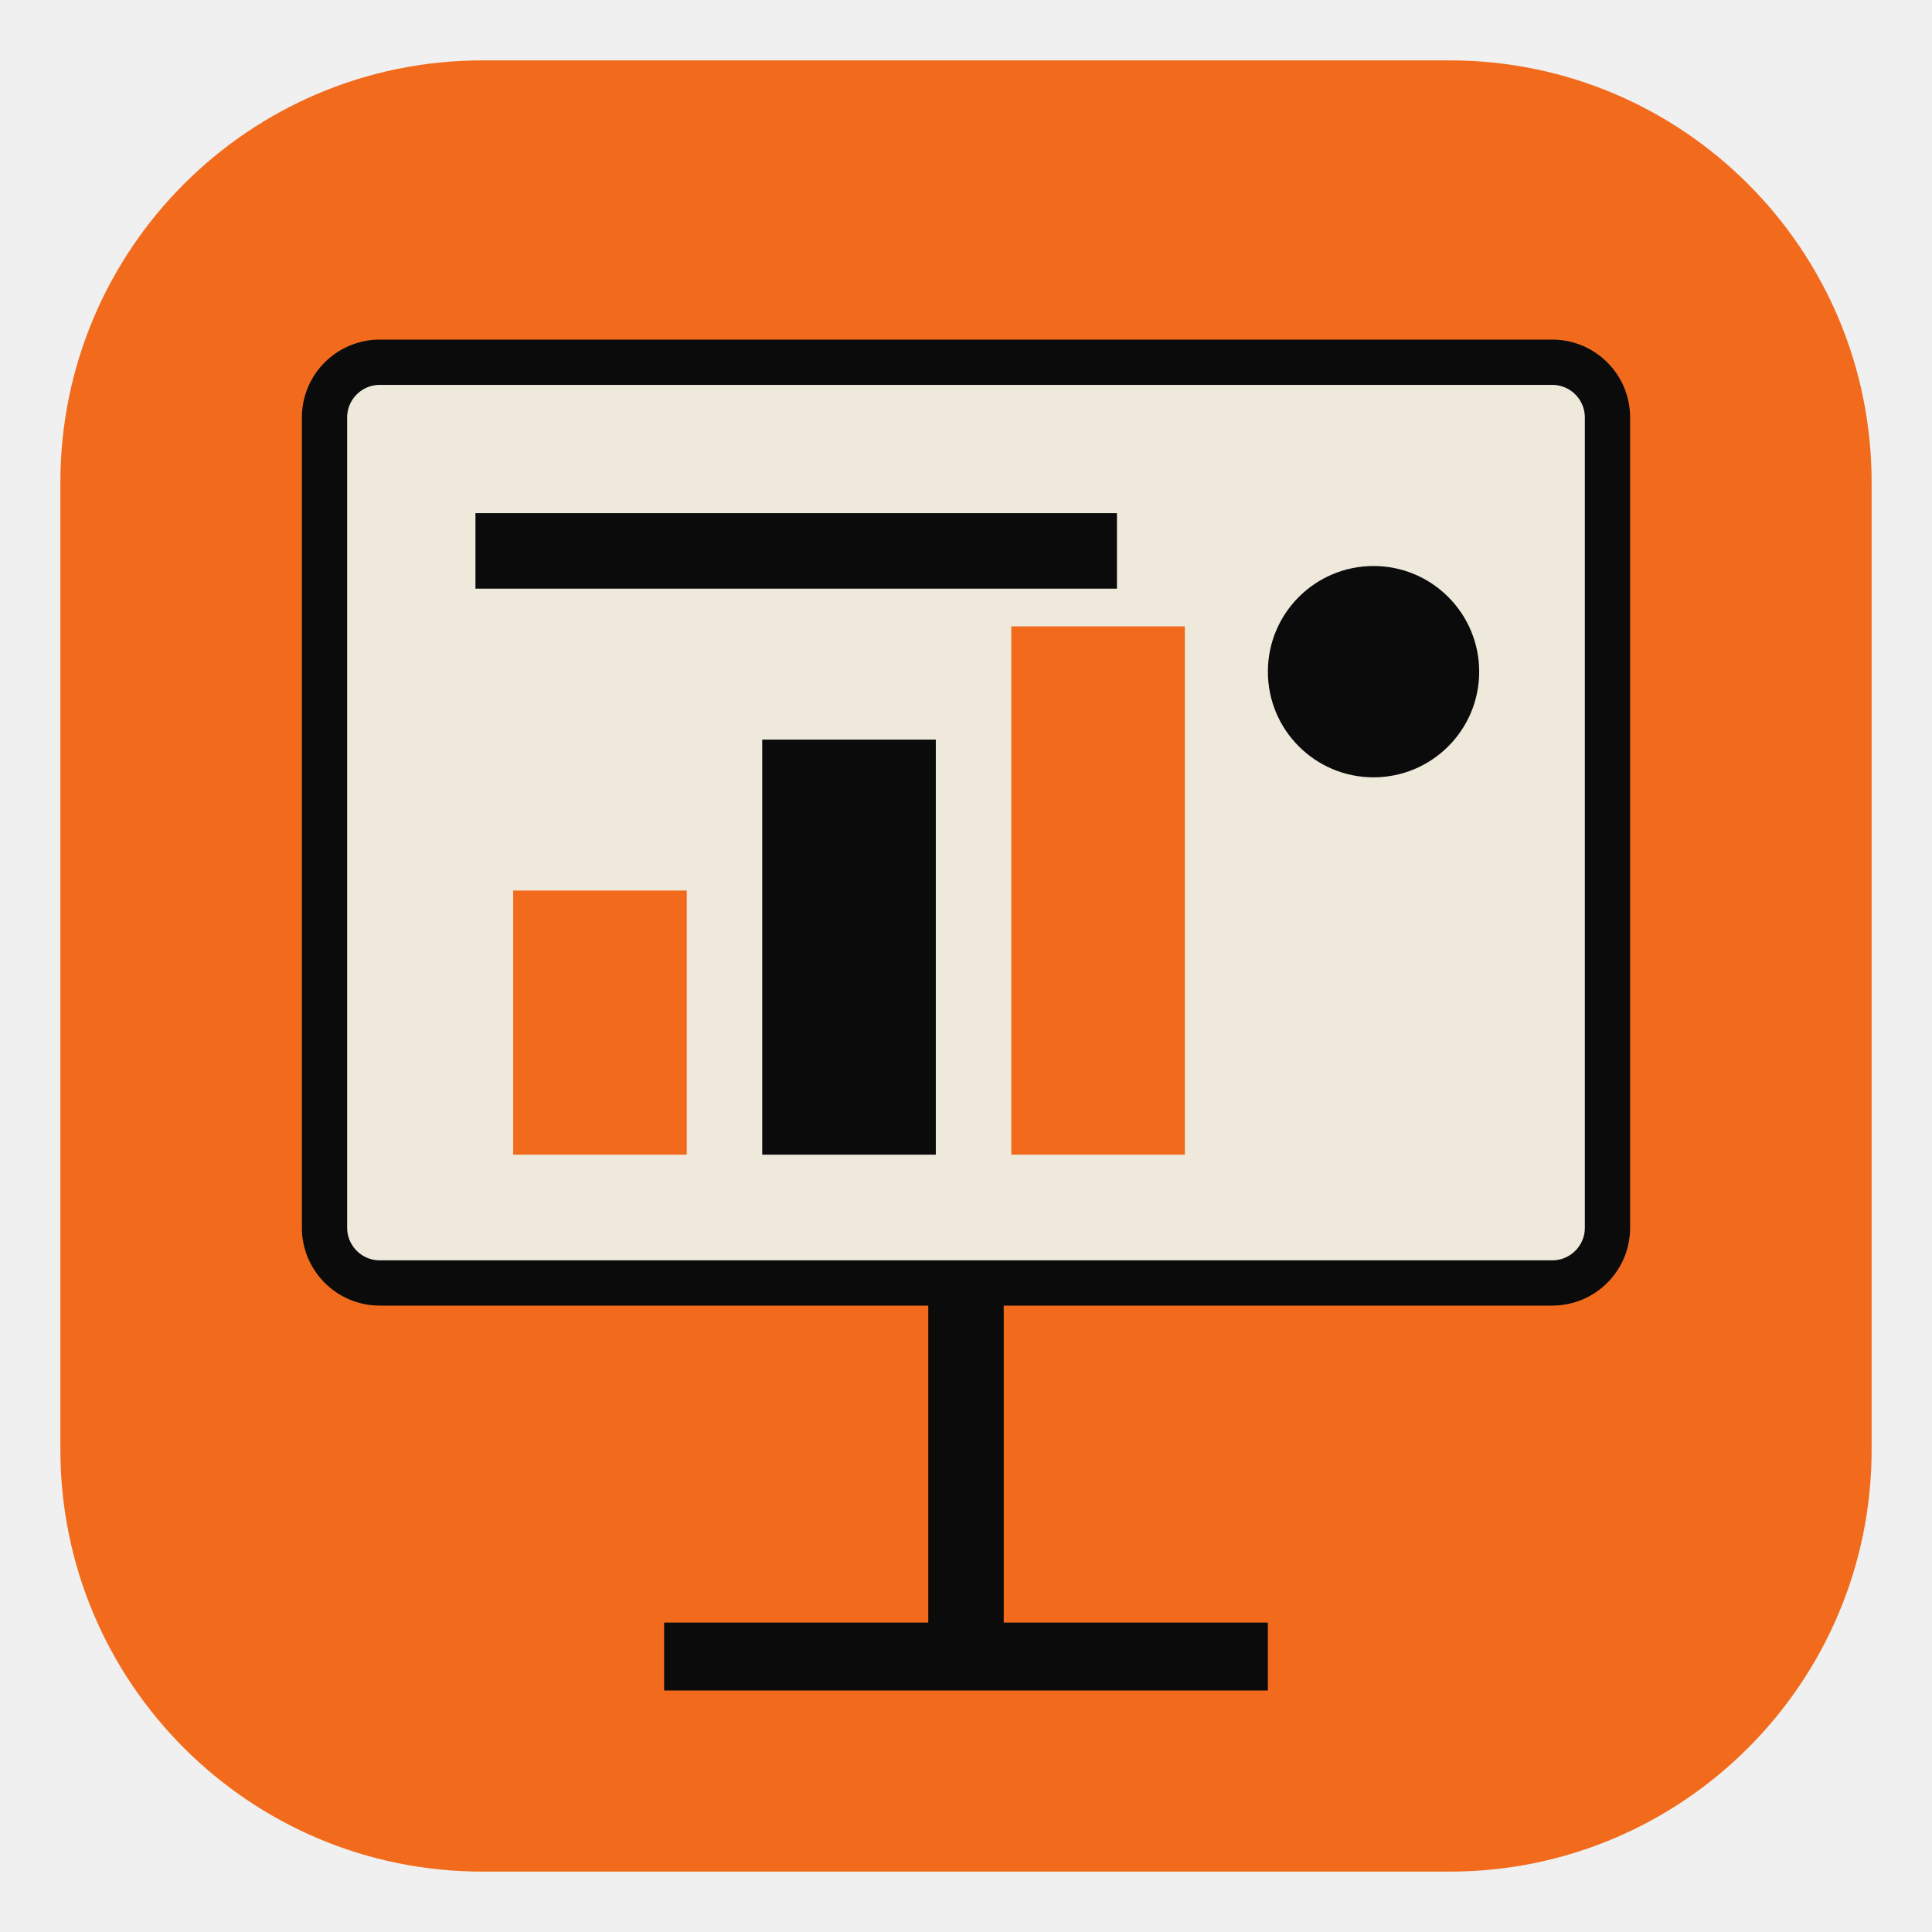
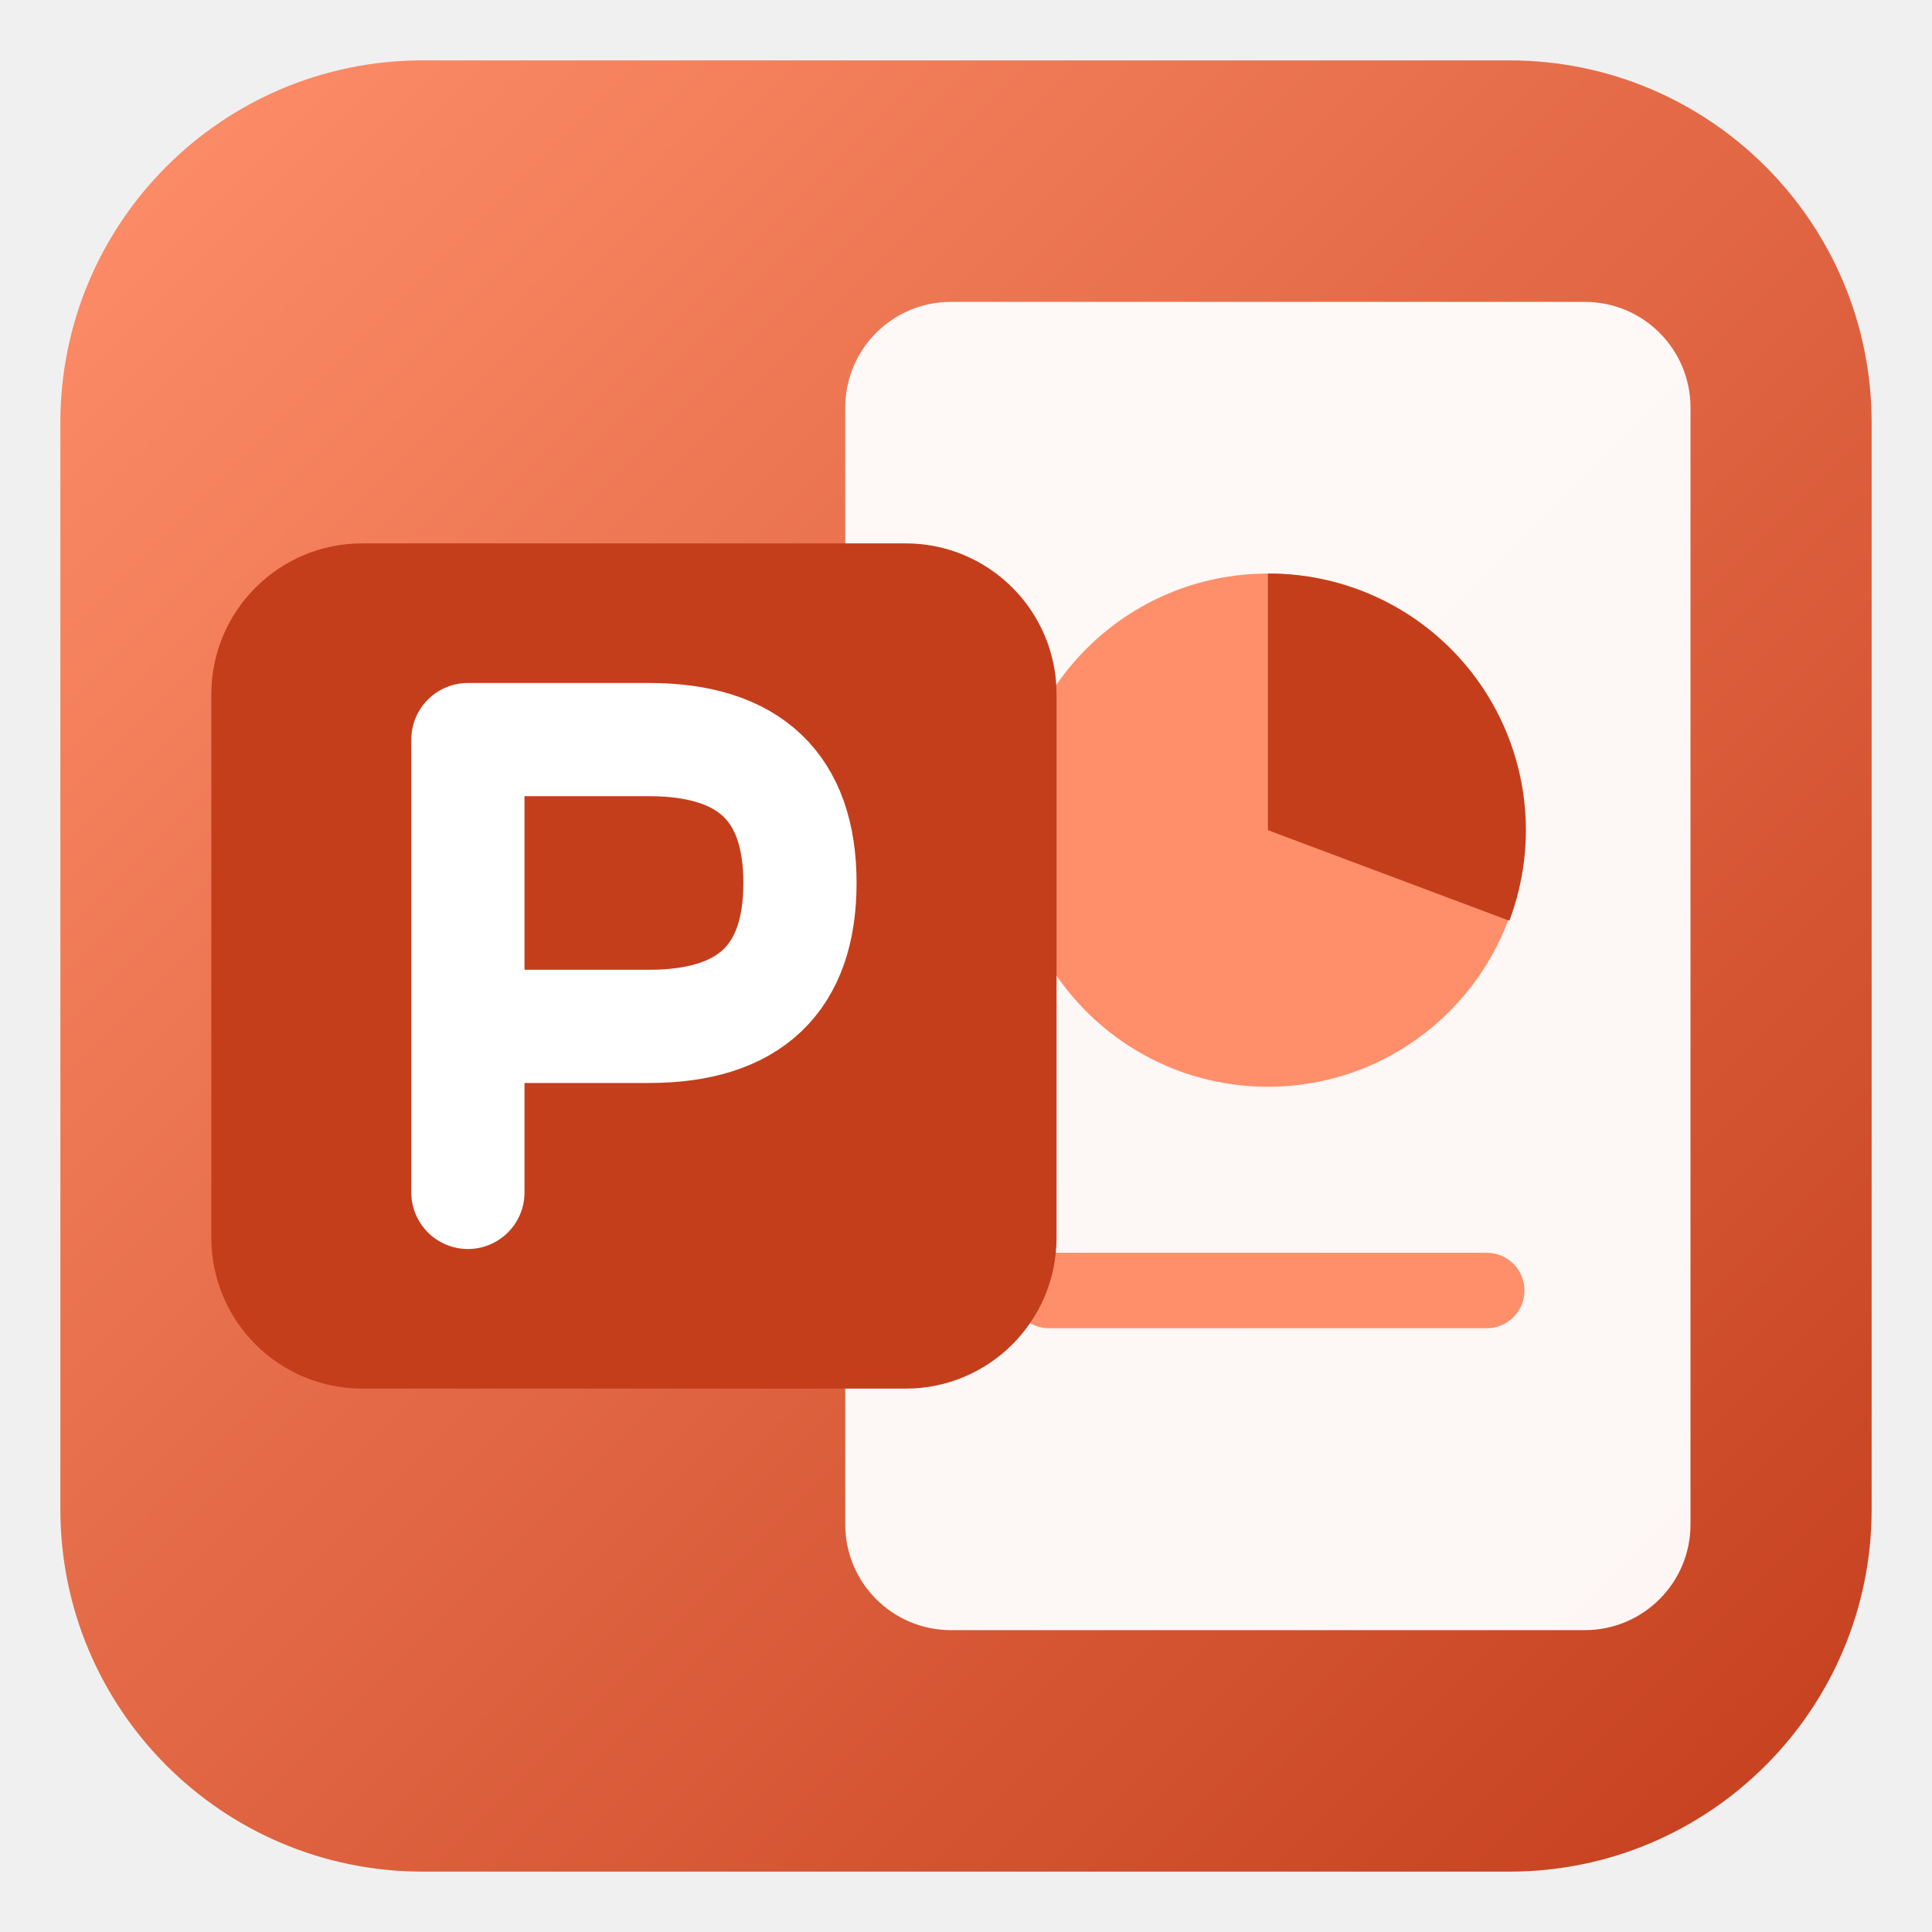
- <svg xmlns="http://www.w3.org/2000/svg" viewBox="0 0 512 512">
-   <rect x="16" y="16" width="480" height="480" rx="111.84" fill="#f26b1d" />
-   <rect x="246" y="330" width="20" height="110" fill="#0b0b0c" />
-   <rect x="176" y="430" width="160" height="18" fill="#0b0b0c" />
-   <rect x="86" y="96" width="340" height="244" rx="14.64" fill="#efe9dc" stroke="#0b0b0c" stroke-width="12" />
-   <rect x="126" y="136" width="170" height="20" fill="#0b0b0c" />
-   <rect x="136" y="236" width="46" height="70" fill="#f26b1d" />
-   <rect x="202" y="196" width="46" height="110" fill="#0b0b0c" />
-   <rect x="268" y="166" width="46" height="140" fill="#f26b1d" />
-   <circle cx="364" cy="178" r="28" fill="#0b0b0c" />
+ <svg xmlns="http://www.w3.org/2000/svg" width="256" height="256" viewBox="0 0 256 256">
+   <defs>
+     <linearGradient id="g" x1="0" y1="0" x2="1" y2="1">
+       <stop offset="0" stop-color="#ff8f6b" />
+       <stop offset="1" stop-color="#c43e1c" />
+     </linearGradient>
+   </defs>
+   <rect x="8" y="8" width="240" height="240" rx="48" fill="url(#g)" />
+   <rect x="112" y="40" width="112" height="176" rx="14" fill="#ffffff" fill-opacity=".95" />
+   <circle cx="168" cy="110" r="34" fill="#ff8f6b" />
+   <path d="M168 110 L168 76 A34 34 0 0 1 200 122 Z" fill="#c43e1c" />
+   <rect x="134" y="166" width="68" height="10" rx="5" fill="#ff8f6b" />
+   <rect x="28" y="72" width="112" height="112" rx="20" fill="#c43e1c" />
+   <path d="M62 158 L62 98 L86 98 Q106 98 106 117 Q106 136 86 136 L62 136" fill="none" stroke="#ffffff" stroke-width="15" stroke-linecap="round" stroke-linejoin="round" />
</svg>
